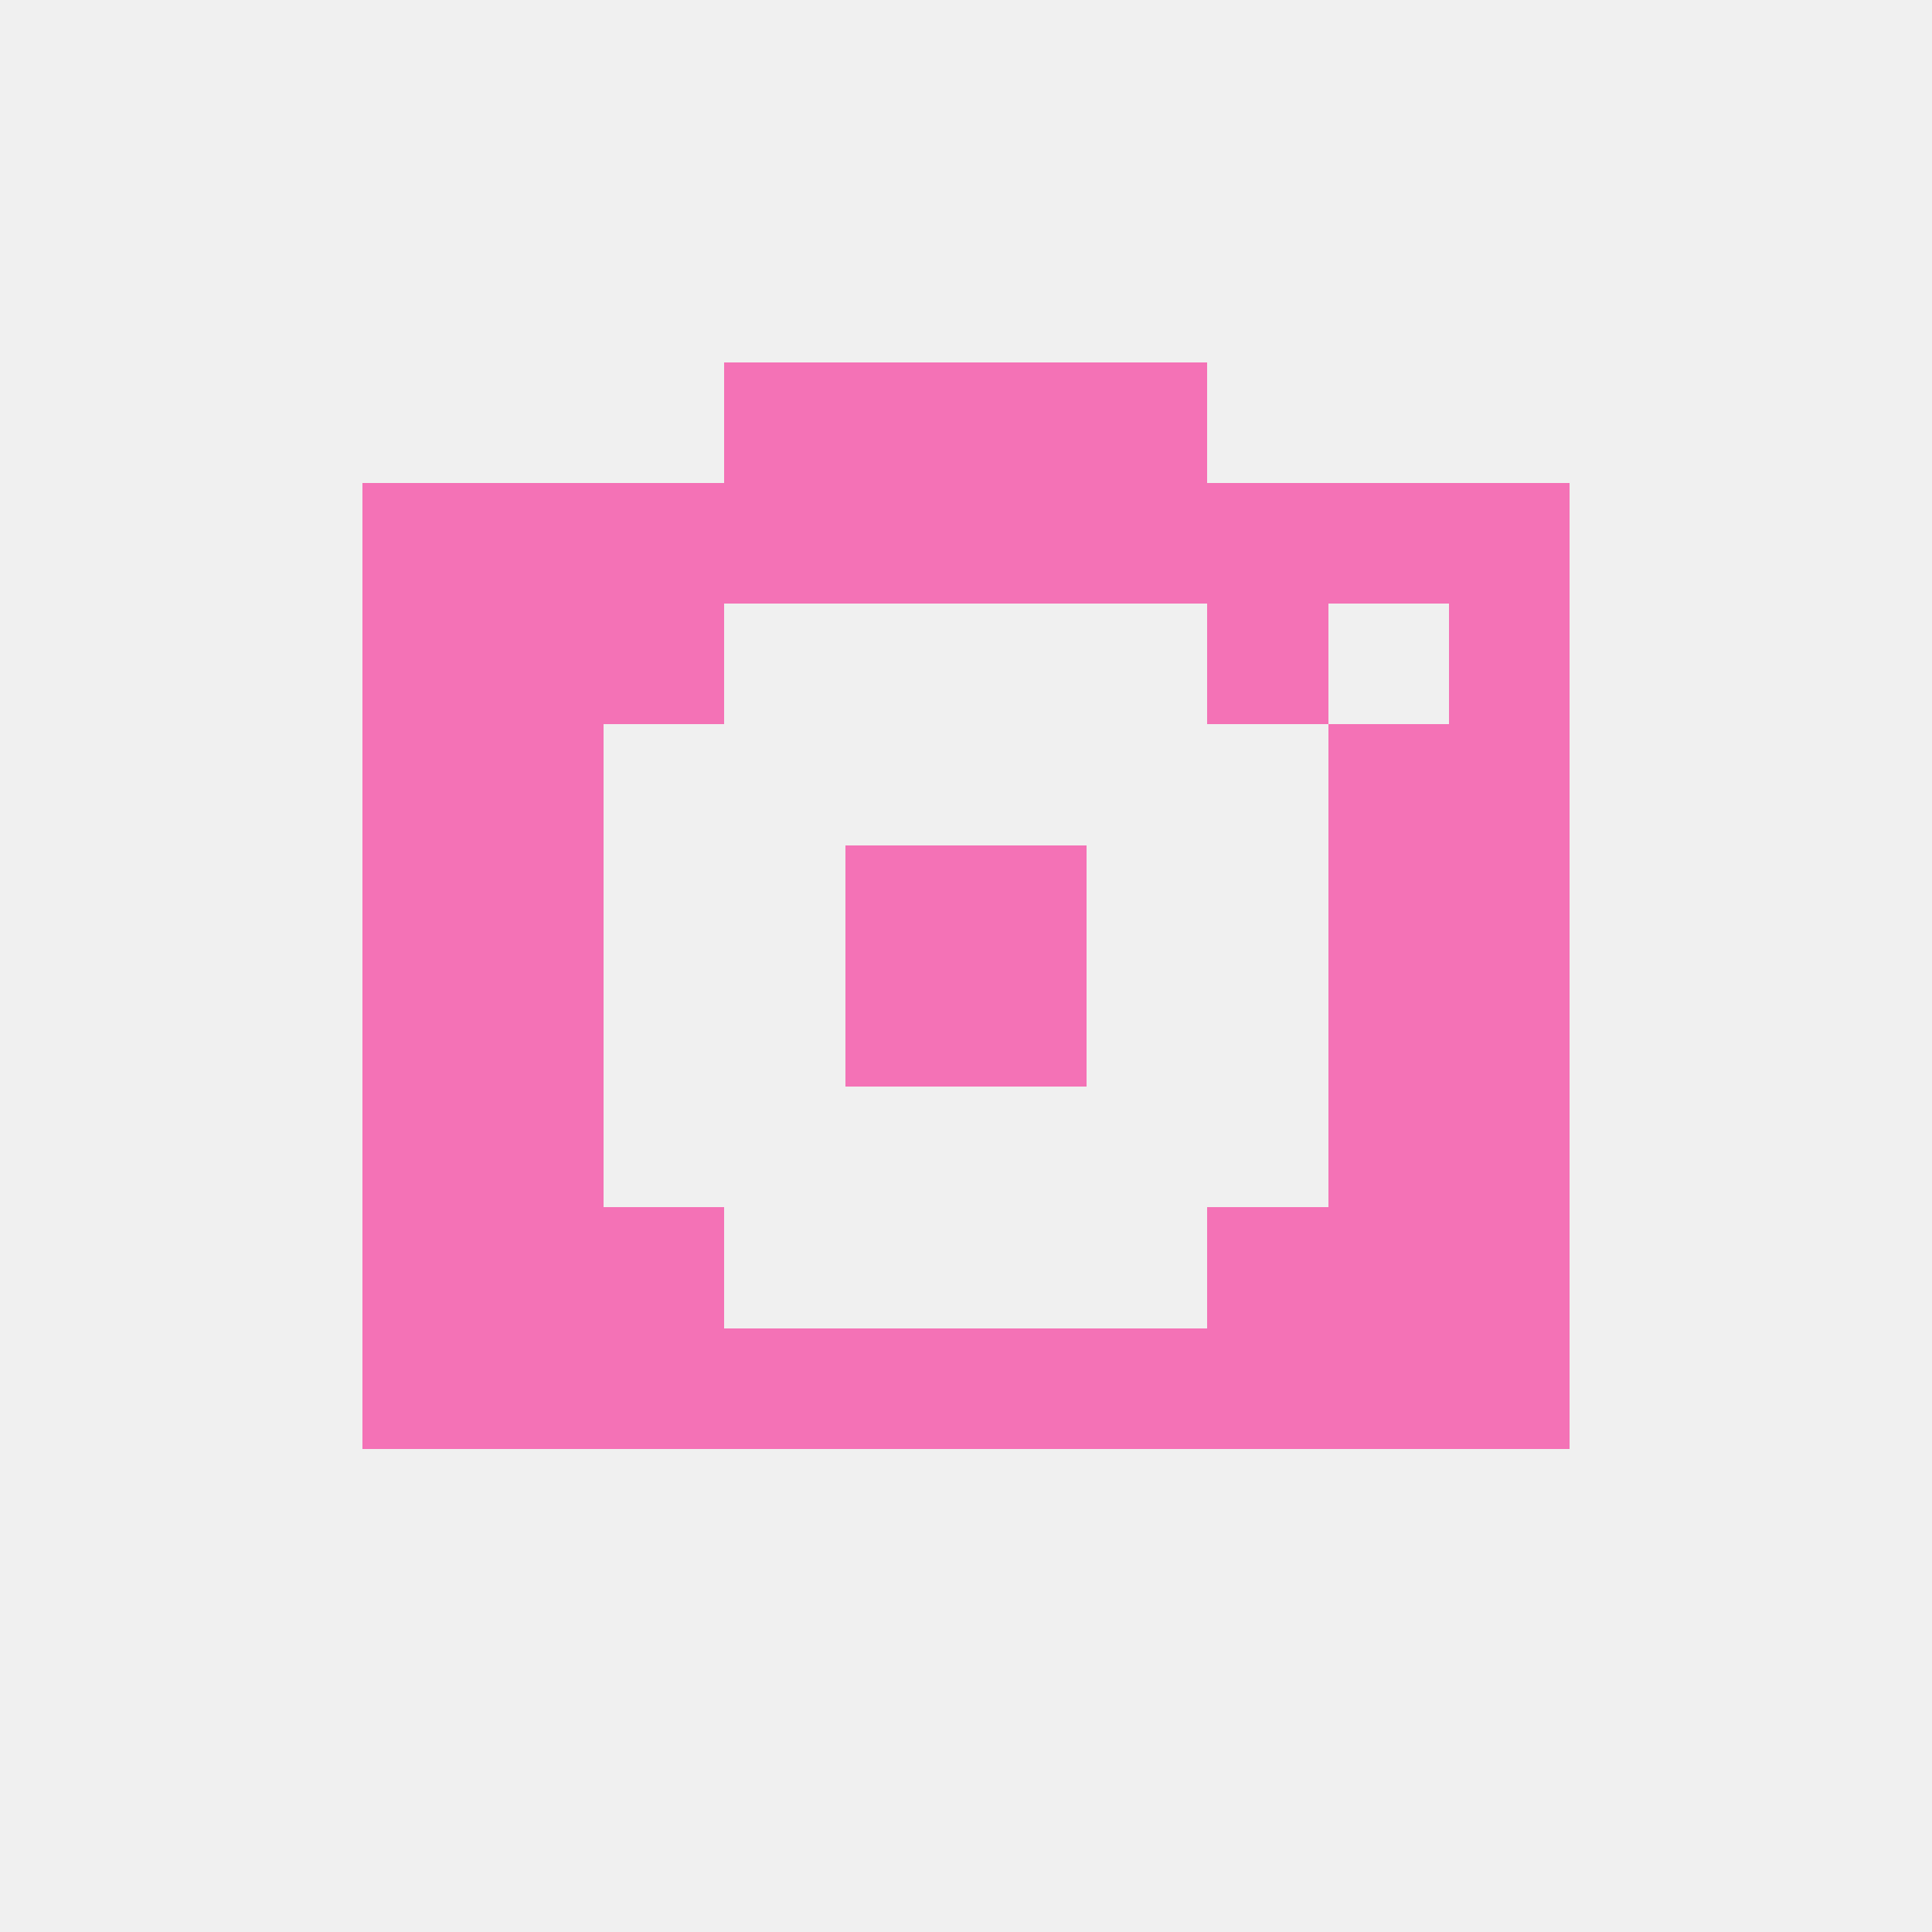
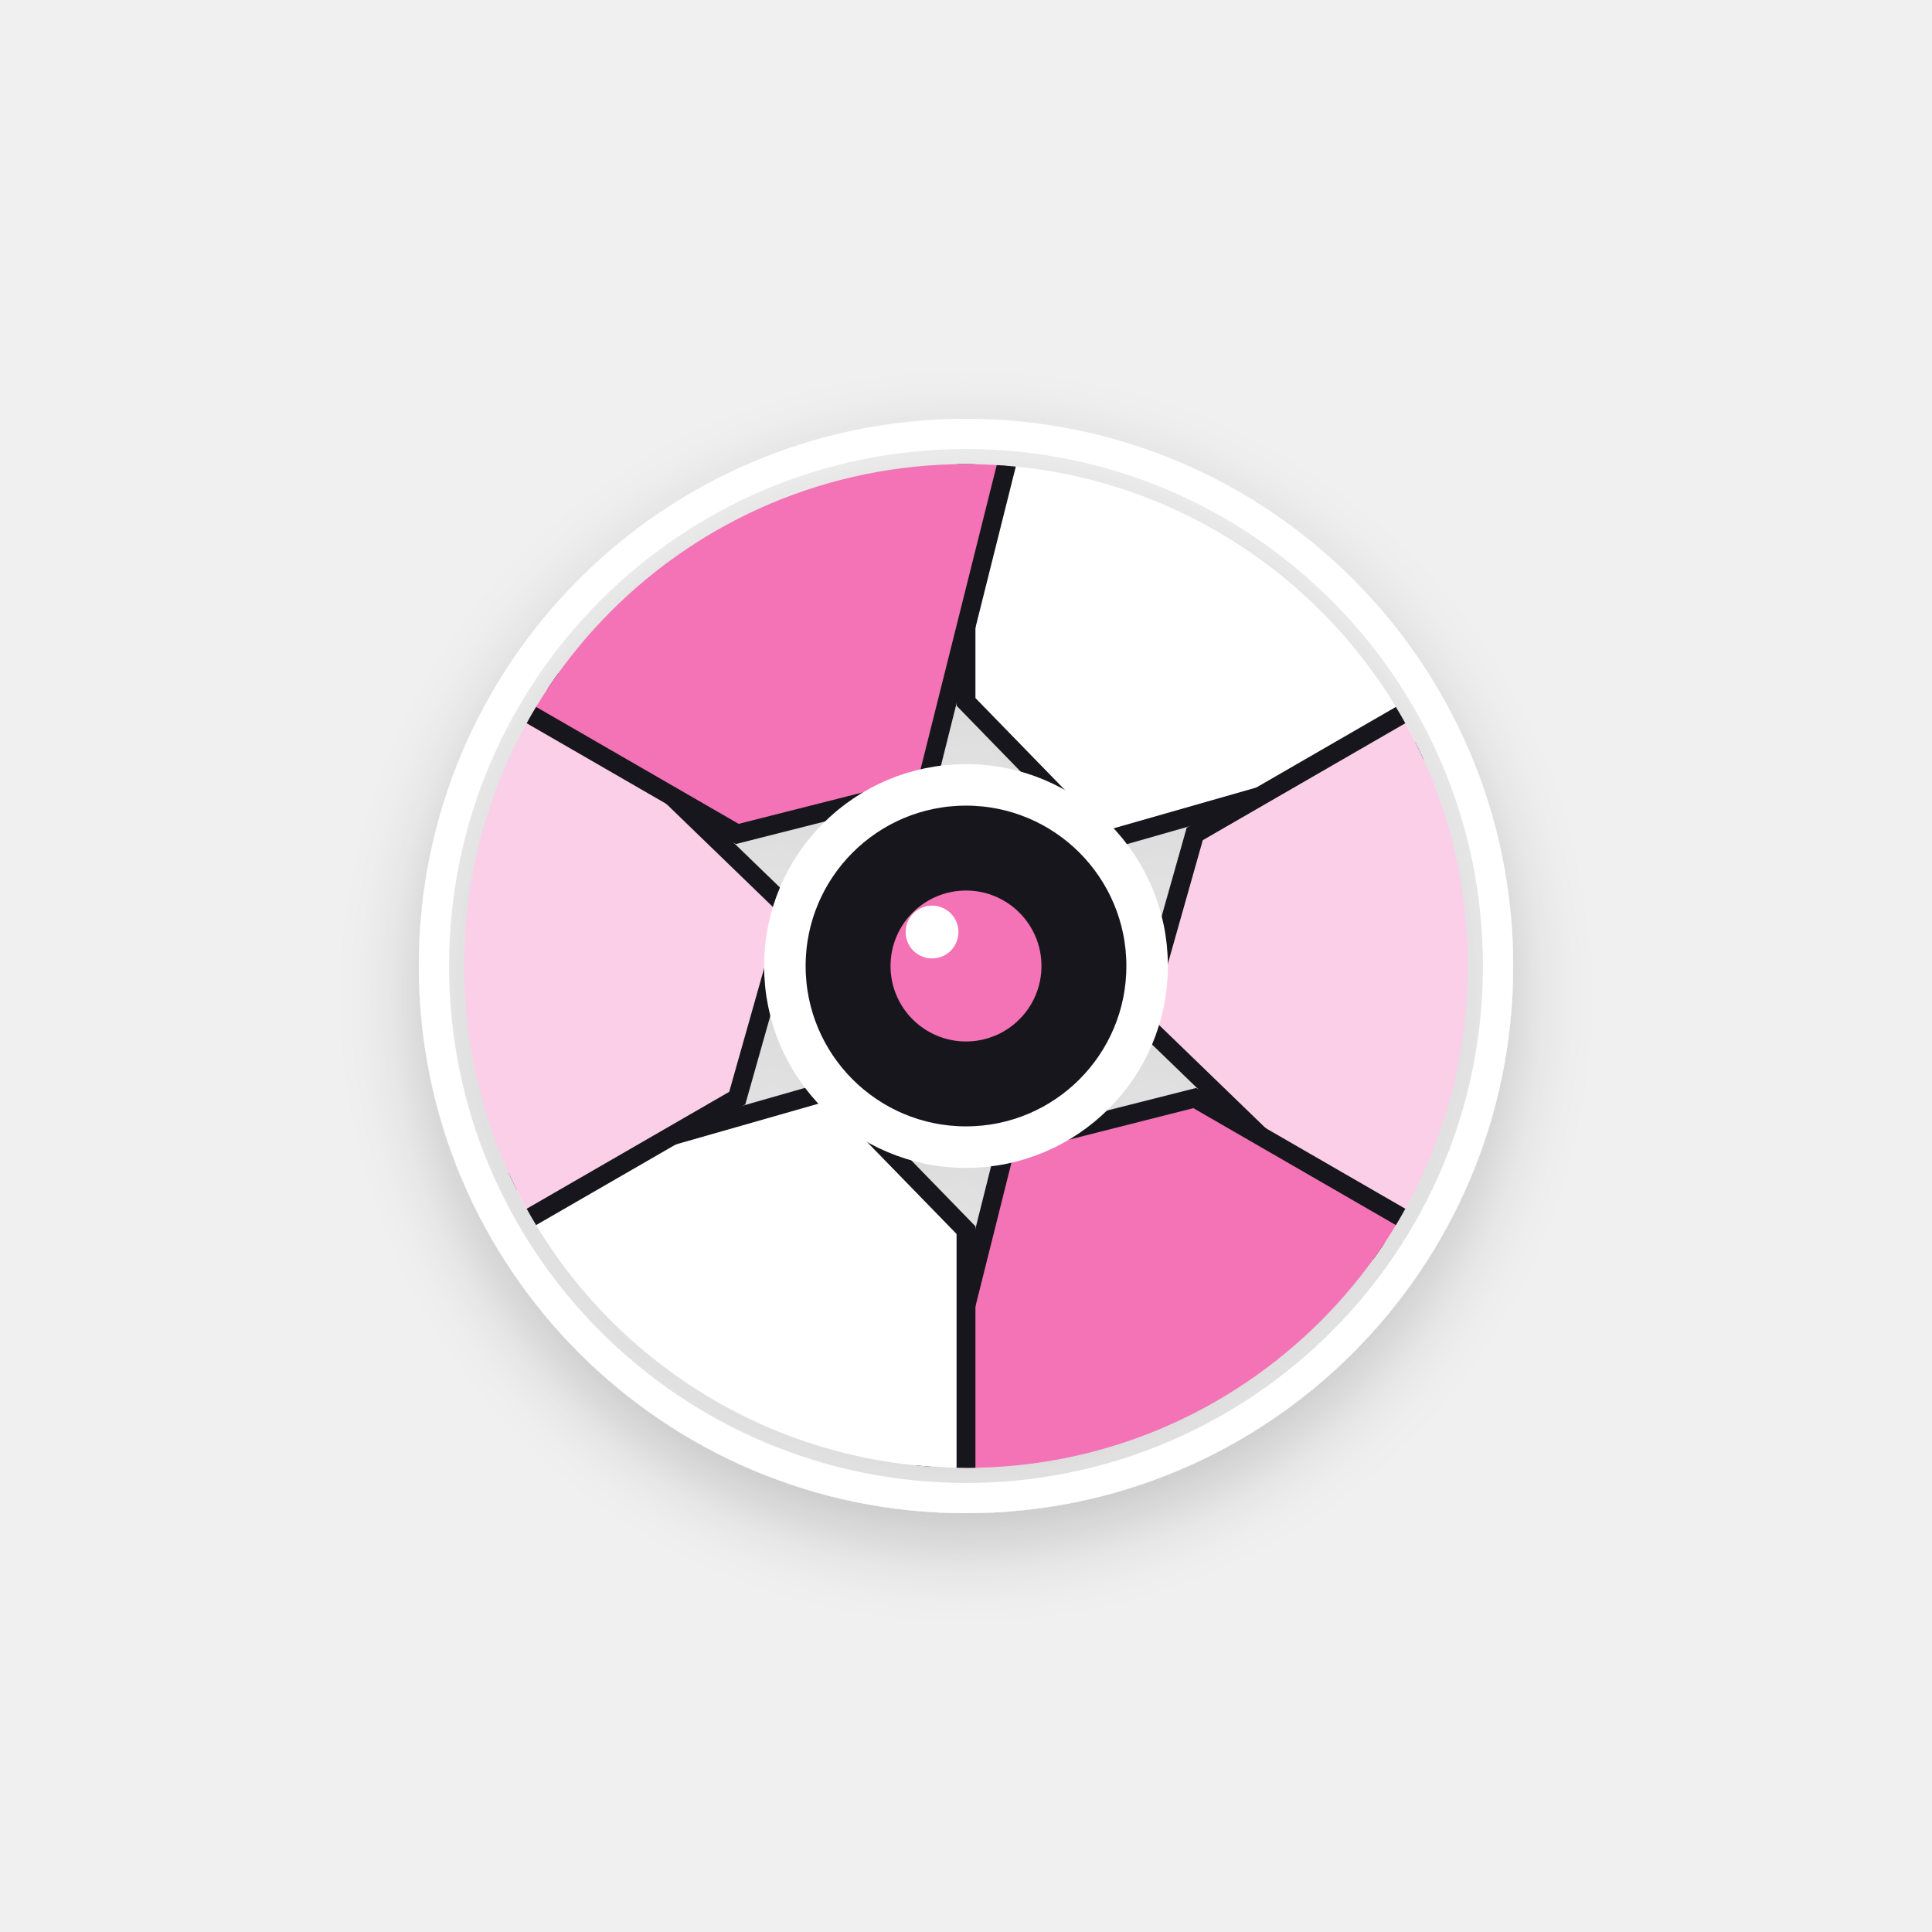
- <svg xmlns="http://www.w3.org/2000/svg" viewBox="0 0 1024 1024" shape-rendering="crispEdges" fill="#F472B6">
-   <rect x="384" y="192" width="256" height="64" />
-   <rect x="192" y="256" width="640" height="64" />
-   <rect x="192" y="320" width="192" height="64" />
-   <rect x="640" y="320" width="64" height="64" />
-   <rect x="768" y="320" width="64" height="64" />
-   <rect x="192" y="384" width="128" height="64" />
-   <rect x="704" y="384" width="128" height="64" />
-   <rect x="192" y="448" width="128" height="128" />
-   <rect x="448" y="448" width="128" height="128" />
-   <rect x="704" y="448" width="128" height="128" />
-   <rect x="192" y="576" width="128" height="64" />
-   <rect x="704" y="576" width="128" height="64" />
-   <rect x="192" y="640" width="192" height="64" />
-   <rect x="640" y="640" width="192" height="64" />
-   <rect x="192" y="704" width="640" height="64" />
+ <svg xmlns="http://www.w3.org/2000/svg" viewBox="0 0 1024 1024" width="1024" height="1024">
+   <defs>
+     <filter id="sh" x="-20%" y="-20%" width="140%" height="140%">
+       <feDropShadow dx="0" dy="16" stdDeviation="20" flood-color="#000000" flood-opacity="0.22" />
+     </filter>
+     <clipPath id="irisClip">
+       <circle cx="512" cy="512" r="266" />
+     </clipPath>
+   </defs>
+   <g filter="url(#sh)">
+     <circle cx="512" cy="512" r="282" fill="#FFFFFF" fill-opacity="0.16" stroke="#FFFFFF" stroke-width="16" />
+     <g clip-path="url(#irisClip)">
+       <g transform="rotate(0 512 512)">
+         <path d="M 512 220 A 292 292 0 0 1 780 390 L 584 446 L 512 372 Z" fill="#FFFFFF" stroke="#18181B" stroke-width="10" />
+       </g>
+       <g transform="rotate(60 512 512)">
+         <path d="M 512 220 A 292 292 0 0 1 780 390 L 584 446 L 512 372 Z" fill="#FBCFE8" stroke="#18181B" stroke-width="10" />
+       </g>
+       <g transform="rotate(120 512 512)">
+         <path d="M 512 220 A 292 292 0 0 1 780 390 L 584 446 L 512 372 Z" fill="#F472B6" stroke="#18181B" stroke-width="10" />
+       </g>
+       <g transform="rotate(180 512 512)">
+         <path d="M 512 220 A 292 292 0 0 1 780 390 L 584 446 L 512 372 Z" fill="#FFFFFF" stroke="#18181B" stroke-width="10" />
+       </g>
+       <g transform="rotate(240 512 512)">
+         <path d="M 512 220 A 292 292 0 0 1 780 390 L 584 446 L 512 372 Z" fill="#FBCFE8" stroke="#18181B" stroke-width="10" />
+       </g>
+       <g transform="rotate(300 512 512)">
+         <path d="M 512 220 A 292 292 0 0 1 780 390 L 584 446 L 512 372 Z" fill="#F472B6" stroke="#18181B" stroke-width="10" />
+       </g>
+     </g>
+     <circle cx="512" cy="512" r="96" fill="#18181B" stroke="#FFFFFF" stroke-width="22" />
+     <circle cx="512" cy="512" r="40" fill="#F472B6" />
+     <circle cx="494" cy="494" r="14" fill="#FFFFFF" />
+   </g>
</svg>
